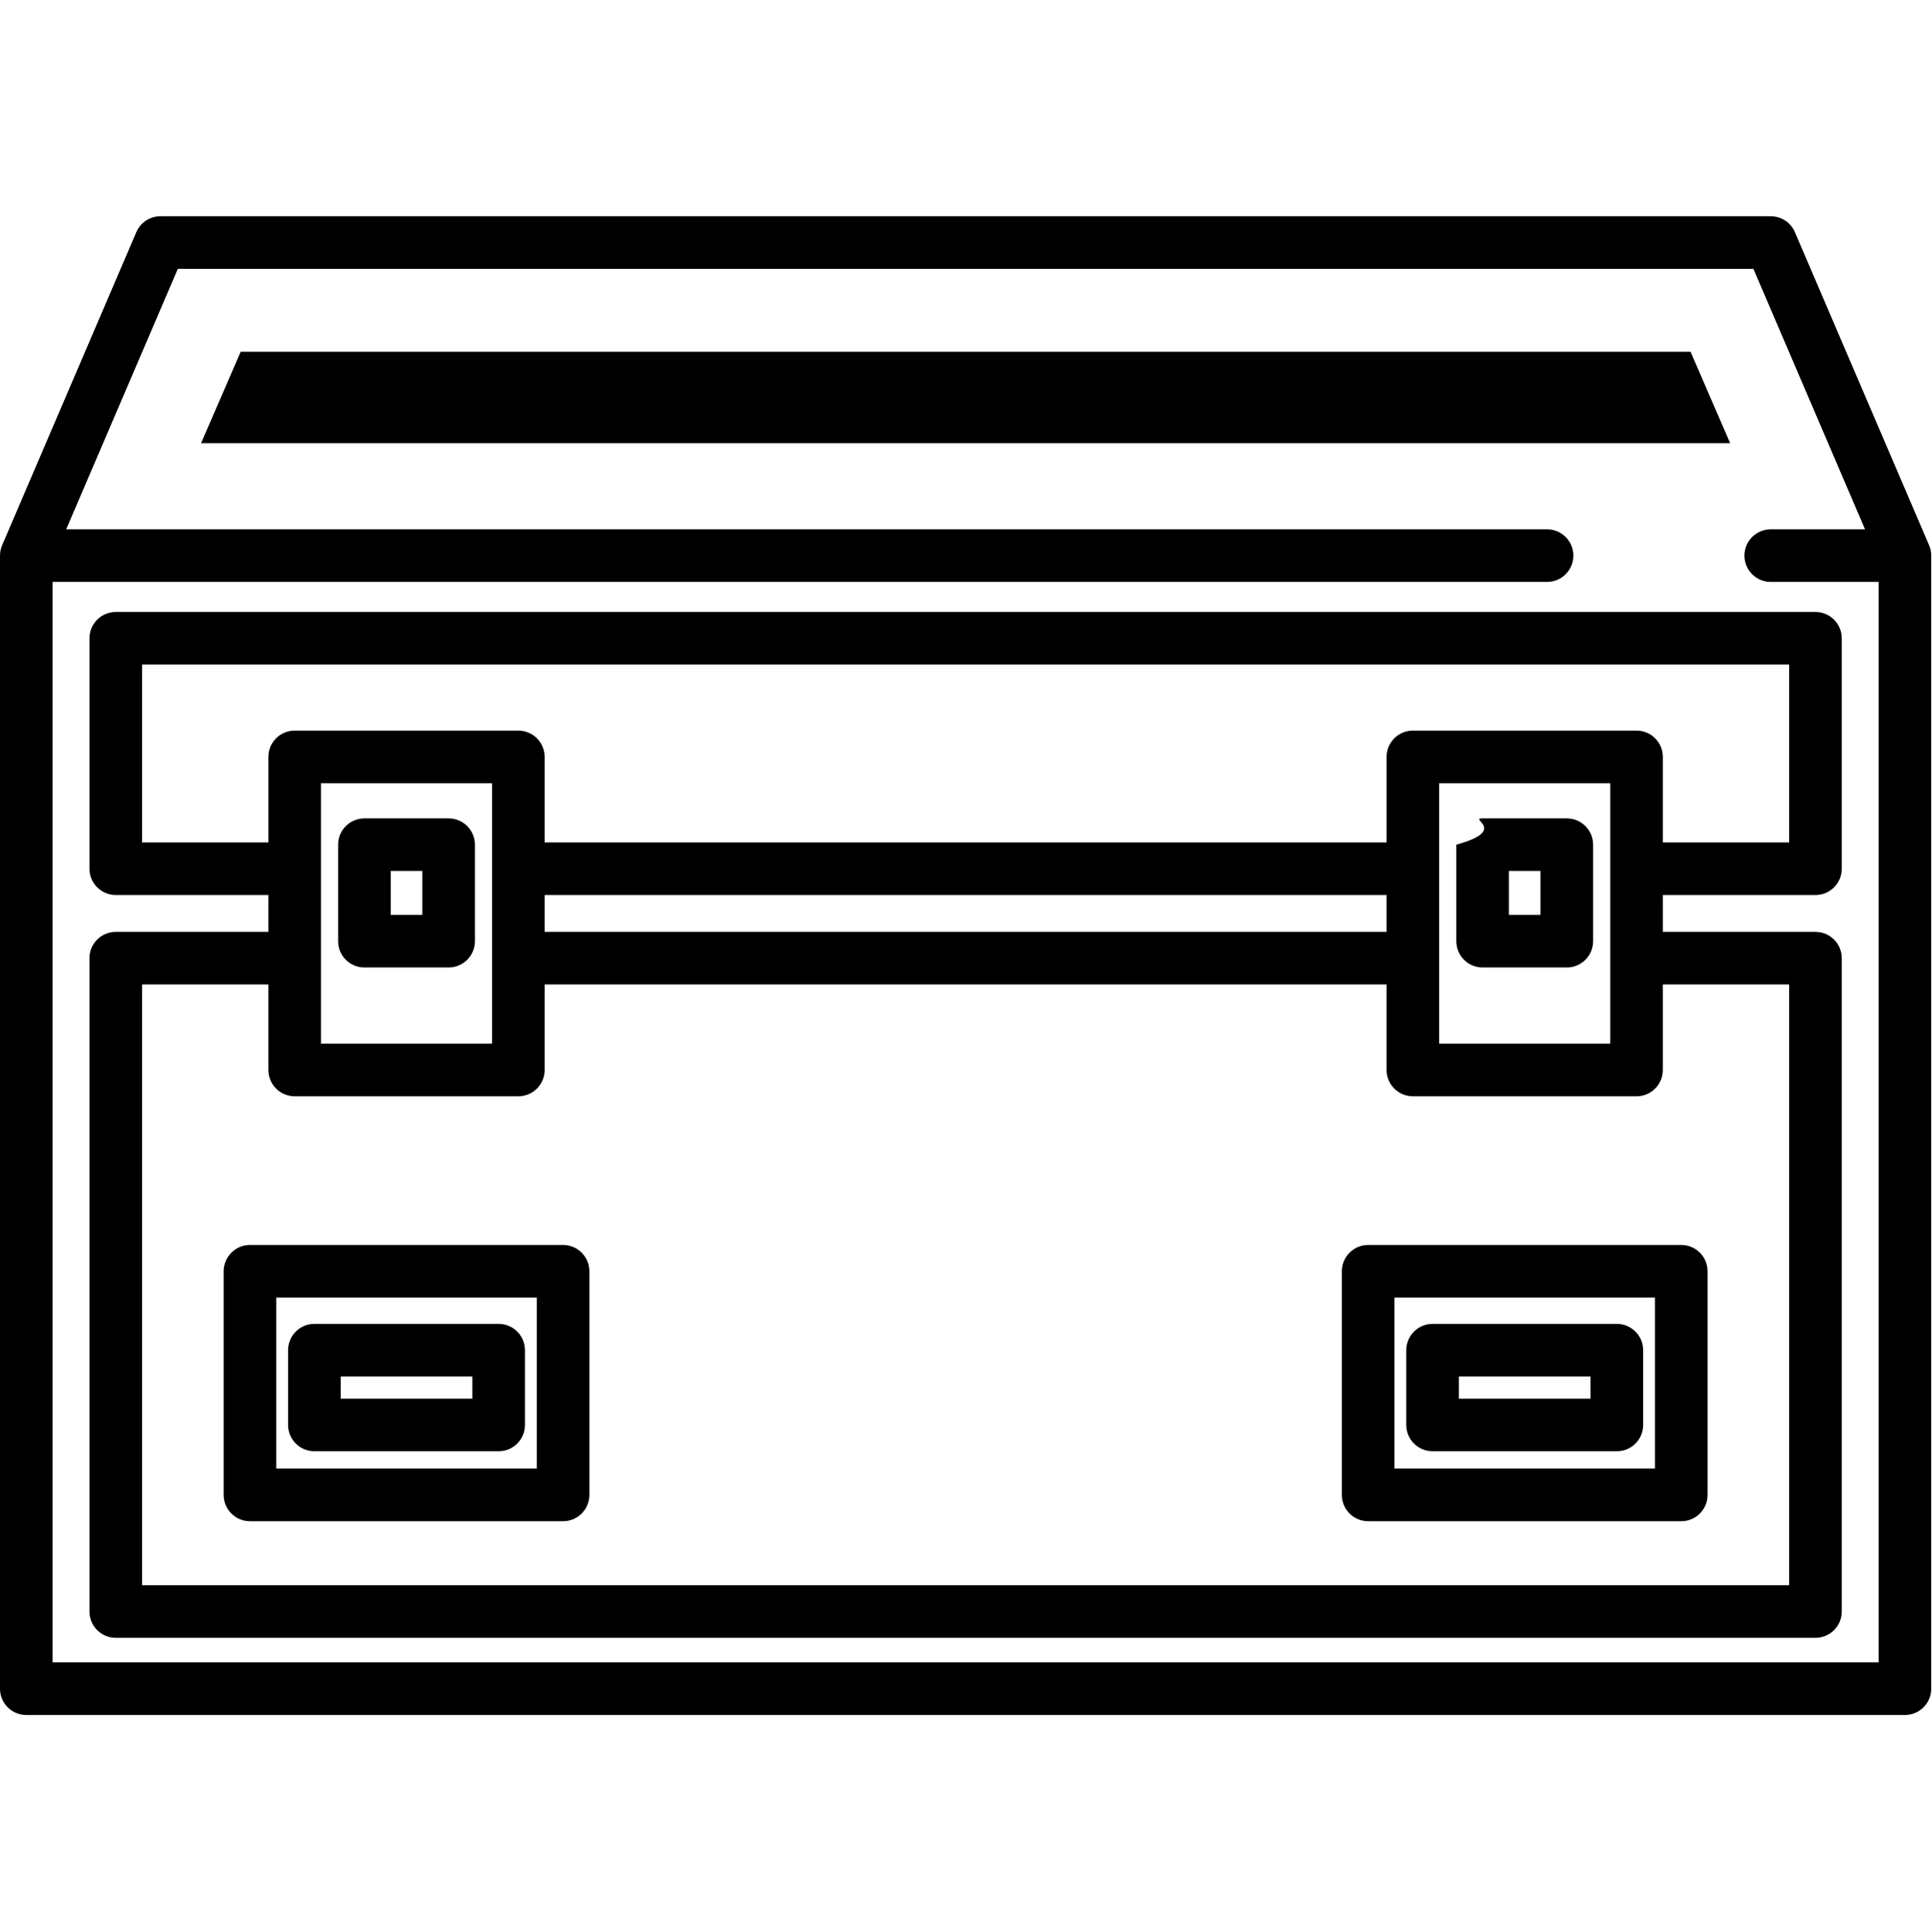
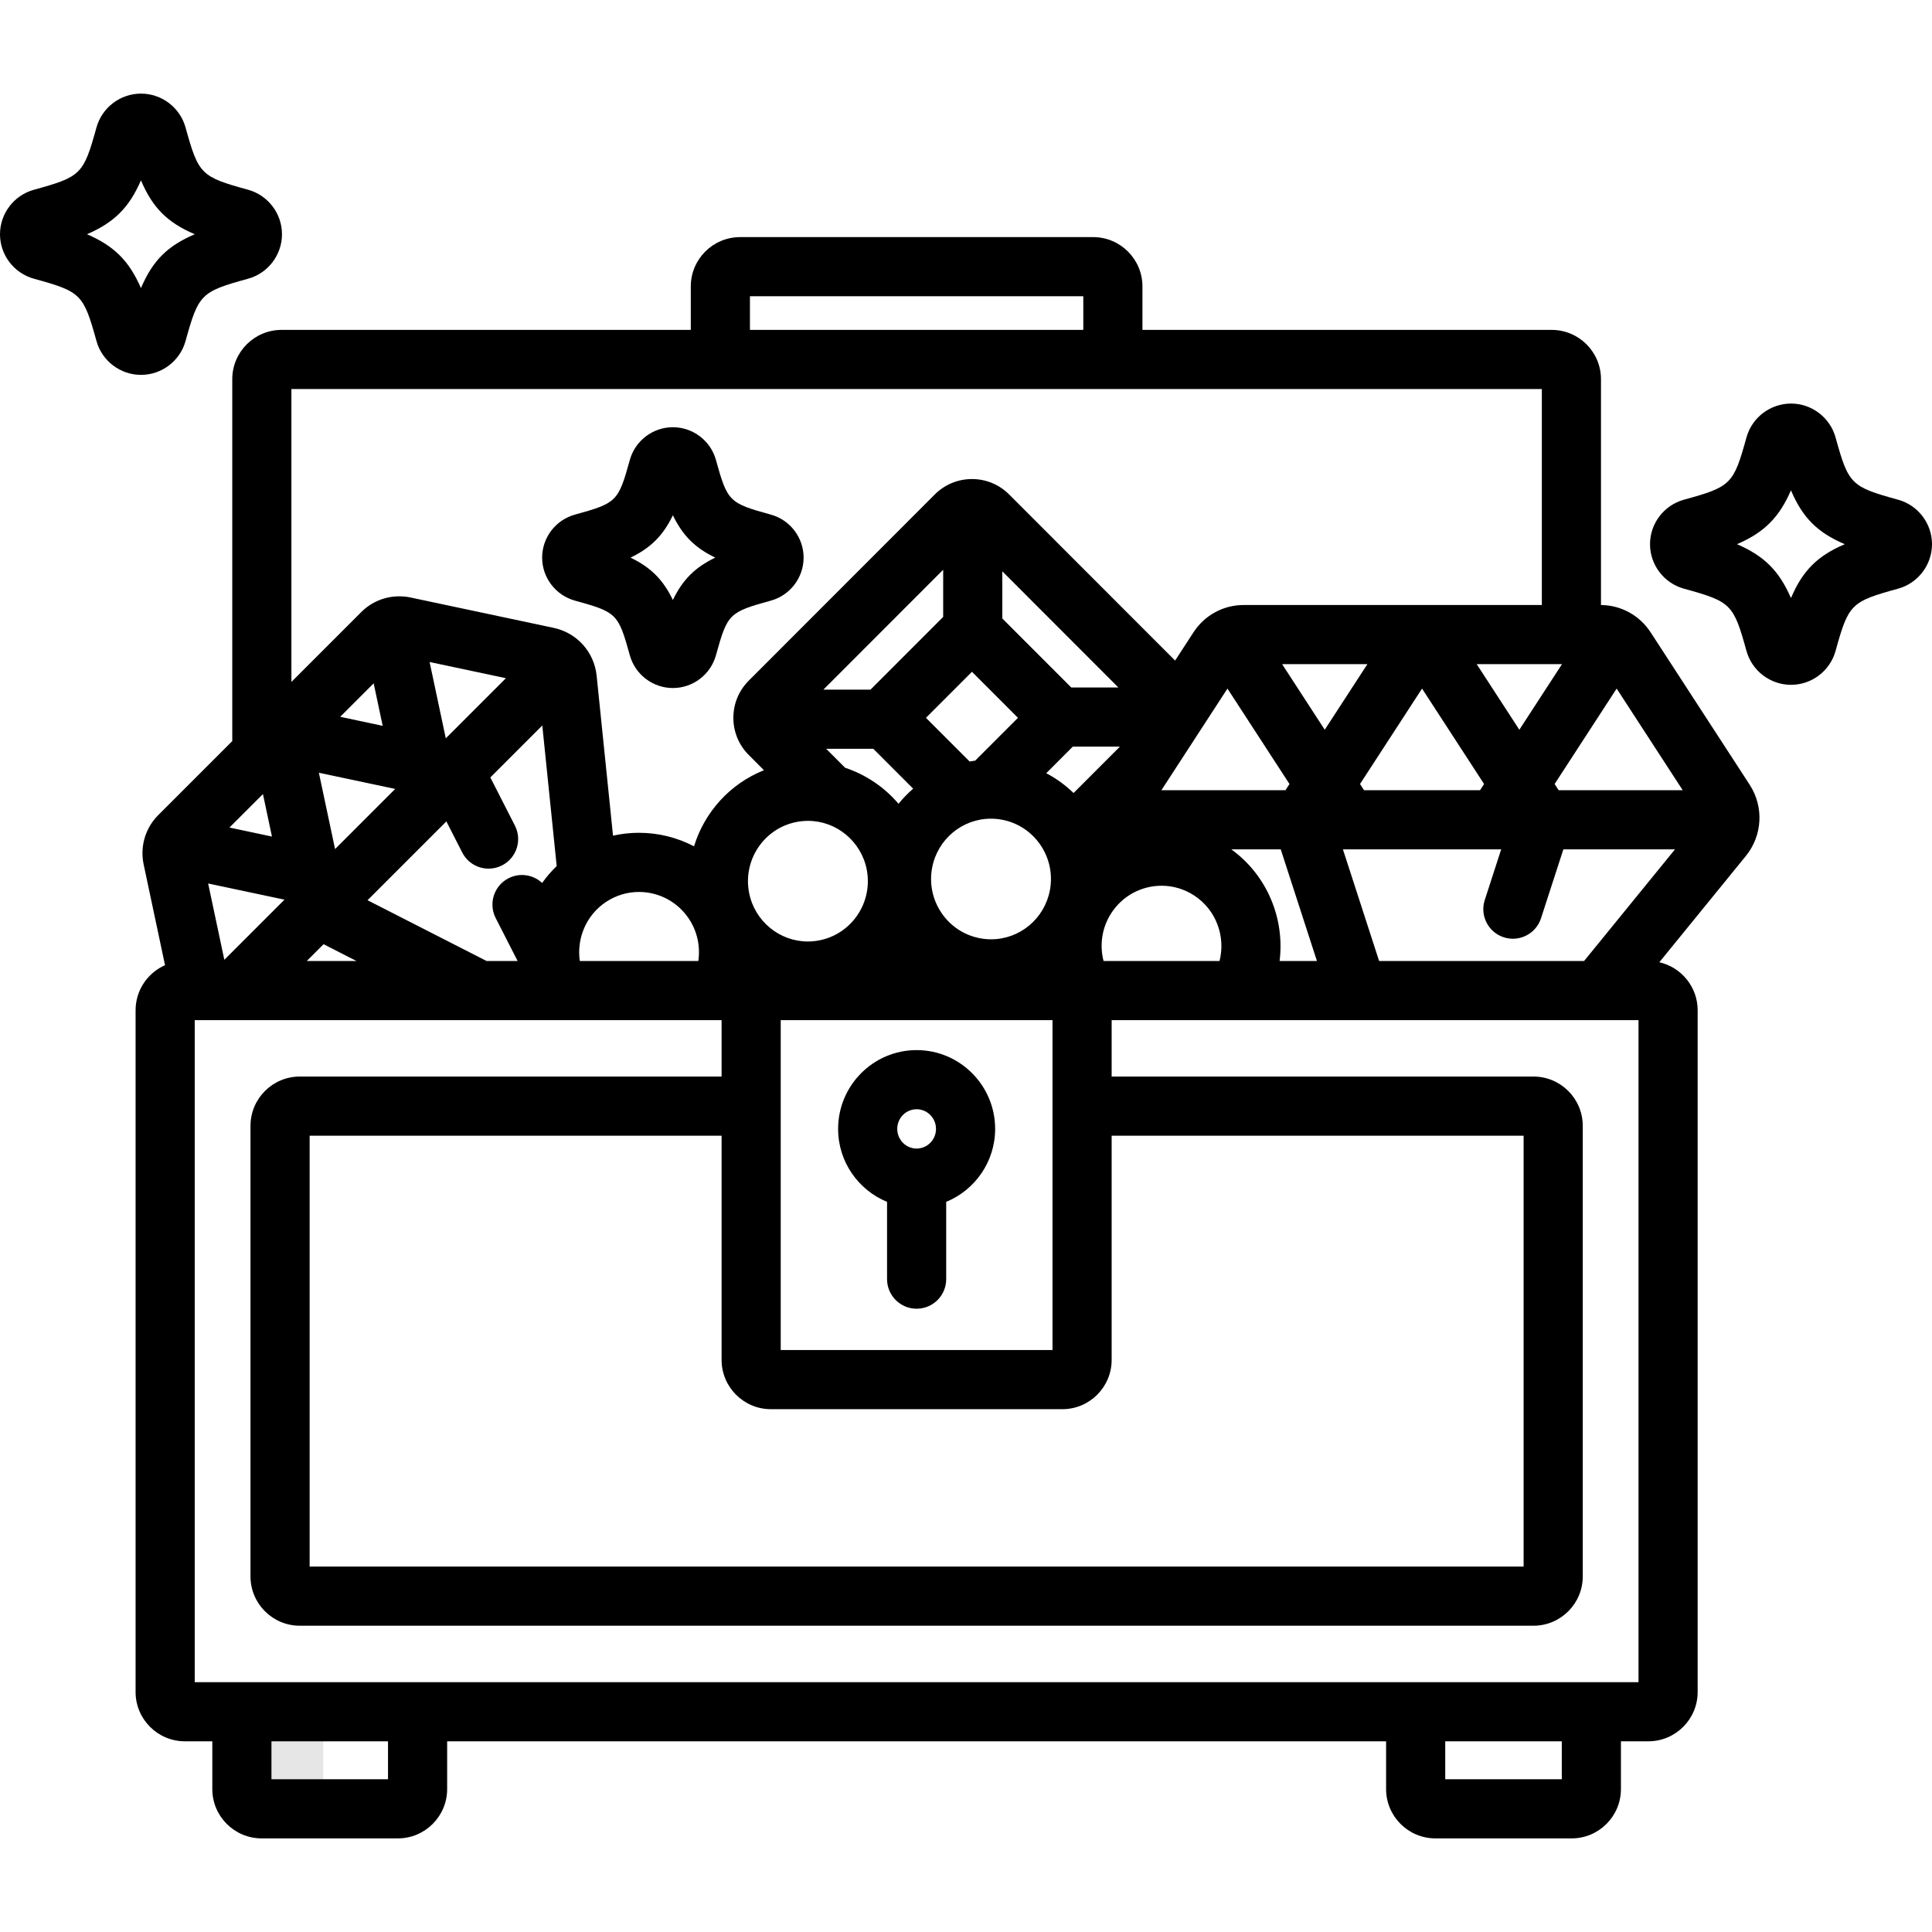
- <svg xmlns="http://www.w3.org/2000/svg" viewBox="0 0 550.752 550.752">
-   <path fill="currentColor" d="M550.601,156.944c-0.103-0.504-0.258-0.989-0.457-1.451l-38.266-89.287c-1.182-2.758-3.894-4.546-6.894-4.546H45.768c-3,0-5.712,1.788-6.894,4.546L0.608,155.495c-0.198,0.461-0.353,0.945-0.456,1.448C0.048,157.447,0,157.953,0,158.456v323.136c0,4.142,3.358,7.5,7.5,7.5h535.752c4.143,0,7.5-3.358,7.5-7.5V158.456C550.753,157.953,550.704,157.447,550.601,156.944z M535.752,474.092H15v-308.14h426.204c4.143,0,7.5-3.358,7.5-7.5s-3.357-7.5-7.5-7.5H18.874L50.713,76.66h449.325l31.84,74.292h-26.895c-4.143,0-7.5,3.358-7.5,7.5s3.357,7.5,7.5,7.5h30.769V474.092z M57.343,126.38l11.289-26.07H482.12l11.289,26.07H57.343z M160.572,355.048H71.28c-4.142,0-7.5,3.358-7.5,7.5v63.78c0,4.142,3.358,7.5,7.5,7.5h89.292c4.142,0,7.5-3.358,7.5-7.5v-63.78C168.072,358.406,164.714,355.048,160.572,355.048z M153.072,418.828H78.78v-48.78h74.292V418.828z M382.68,362.548v63.78c0,4.142,3.357,7.5,7.5,7.5h89.292c4.143,0,7.5-3.358,7.5-7.5v-63.78c0-4.142-3.357-7.5-7.5-7.5H390.18C386.038,355.048,382.68,358.406,382.68,362.548z M397.68,370.048h74.292v48.78H397.68V370.048z M25.512,182.024v65.72c0,4.142,3.358,7.5,7.5,7.5h43.524v10.512H33.012c-4.142,0-7.5,3.358-7.5,7.5v186.326c0,4.142,3.358,7.5,7.5,7.5H517.74c4.143,0,7.5-3.358,7.5-7.5V273.256c0-4.142-3.357-7.5-7.5-7.5h-43.523v-10.512h43.523c4.143,0,7.5-3.358,7.5-7.5v-65.72c0-4.142-3.357-7.5-7.5-7.5H33.012C28.87,174.524,25.512,177.881,25.512,182.024z M510.24,280.756v171.326H40.512V280.756h36.024v24.39c0,4.142,3.358,7.5,7.5,7.5h63.78c4.142,0,7.5-3.358,7.5-7.5v-24.39h240.12v24.39c0,4.142,3.357,7.5,7.5,7.5h63.78c4.143,0,7.5-3.358,7.5-7.5v-24.39H510.24z M459.216,247.725c0,0.007-0.001,0.013-0.001,0.019s0.001,0.013,0.001,0.019v25.473c0,0.006-0.001,0.013-0.001,0.019s0.001,0.013,0.001,0.019v24.371h-48.78v-24.371c0-0.006,0.001-0.013,0.001-0.019s-0.001-0.013-0.001-0.019v-49.883h48.78V247.725z M395.436,265.756h-240.12v-10.512h240.12V265.756z M140.316,247.734c0,0.003,0,0.006,0,0.01s0,0.006,0,0.01v49.892h-48.78v-74.292h48.78V247.734z M40.512,189.524H510.24v50.72h-36.023v-24.39c0-4.142-3.357-7.5-7.5-7.5h-63.78c-4.143,0-7.5,3.358-7.5,7.5v24.39h-240.12v-24.39c0-4.142-3.358-7.5-7.5-7.5h-63.78c-4.142,0-7.5,3.358-7.5,7.5v24.39H40.512V189.524z M461.102,377.558H408.55c-4.143,0-7.5,3.358-7.5,7.5v21.321c0,4.142,3.357,7.5,7.5,7.5h52.552c4.143,0,7.5-3.358,7.5-7.5v-21.321C468.602,380.916,465.245,377.558,461.102,377.558z M453.602,398.879H416.05v-6.321h37.552V398.879z M89.65,413.879h52.552c4.142,0,7.5-3.358,7.5-7.5v-21.321c0-4.142-3.358-7.5-7.5-7.5H89.65c-4.142,0-7.5,3.358-7.5,7.5v21.321C82.15,410.521,85.508,413.879,89.65,413.879z M97.15,392.558h37.552v6.321H97.15V392.558z M422.823,275.911h24.007c4.143,0,7.5-3.358,7.5-7.5v-27.524c0-4.142-3.357-7.5-7.5-7.5h-24.007c-4.143,0,7.5,3.358-7.5,7.5v27.524C415.323,272.553,418.68,275.911,422.823,275.911z M430.323,248.387h9.007v12.524h-9.007V248.387z M103.922,275.911h24.007c4.142,0,7.5-3.358,7.5-7.5v-27.524c0-4.142-3.358-7.5-7.5-7.5h-24.007c-4.142,0-7.5,3.358-7.5,7.5v27.524C96.422,272.553,99.78,275.911,103.922,275.911z M111.422,248.387h9.007v12.524h-9.007V248.387z" />
+ <svg xmlns="http://www.w3.org/2000/svg" viewBox="0 0 512 512" fill="currentColor">
+   <path d="M503.011,132.427c-12.504-3.44-13.125-4.057-16.571-16.513c-1.464-5.279-6.317-8.966-11.801-8.966c-5.488,0-10.34,3.689-11.802,8.968c-3.449,12.452-4.068,13.07-16.572,16.51c-5.296,1.459-8.995,6.307-8.995,11.791c0,5.48,3.697,10.329,8.996,11.791c12.503,3.44,13.123,4.057,16.571,16.509c1.463,5.281,6.316,8.968,11.802,8.968c5.483,0,10.335-3.686,11.802-8.97c3.446-12.452,4.066-13.069,16.577-16.51c5.288-1.461,8.982-6.308,8.982-11.789C512,138.735,508.305,133.887,503.011,132.427z M474.622,158.497c-3.107-7.191-7.102-11.18-14.303-14.28c7.201-3.099,11.196-7.09,14.303-14.281c3.087,7.261,7.013,11.196,14.26,14.282C481.634,147.303,477.707,151.239,474.622,158.497z" />
+   <path d="M65.742,50.285c-12.503-3.44-13.123-4.056-16.572-16.511c-1.464-5.279-6.316-8.966-11.8-8.966c-5.485,0-10.339,3.687-11.803,8.968C22.119,46.227,21.5,46.844,8.994,50.285C3.699,51.744,0,56.593,0,62.076c0,5.479,3.697,10.327,8.996,11.79c12.503,3.441,13.123,4.058,16.571,16.515c1.465,5.279,6.318,8.965,11.802,8.965c5.484,0,10.335-3.686,11.802-8.969c3.448-12.453,4.069-13.071,16.578-16.513c5.288-1.461,8.981-6.308,8.981-11.787C74.73,56.592,71.035,51.743,65.742,50.285z M37.353,76.358c-3.108-7.193-7.102-11.182-14.304-14.283c7.202-3.099,11.197-7.089,14.304-14.281c3.088,7.262,7.012,11.197,14.26,14.282C44.364,65.162,40.44,69.097,37.353,76.358z" />
+   <path d="M204.274,136.375c-11.081-3.049-11.489-3.456-14.544-14.491c-1.416-5.102-6.107-8.666-11.408-8.666c-5.302,0-9.993,3.564-11.41,8.669c-3.054,11.03-3.462,11.436-14.539,14.487c-5.122,1.409-8.7,6.097-8.7,11.401c0,5.302,3.576,9.989,8.698,11.4c11.079,3.05,11.487,3.455,14.542,14.491c1.416,5.104,6.109,8.67,11.409,8.67c5.301,0,9.992-3.565,11.409-8.673c3.054-11.032,3.463-11.437,14.548-14.487c5.114-1.411,8.685-6.098,8.685-11.399C212.965,142.472,209.392,137.783,204.274,136.375z M178.322,159.004c-2.576-5.362-5.868-8.656-11.231-11.229c5.362-2.574,8.655-5.866,11.231-11.229c2.576,5.362,5.868,8.655,11.229,11.229C184.189,150.348,180.897,153.641,178.322,159.004z" />
+   <path d="M242.915,278.287c-11.473,0-20.807,9.369-20.807,20.883c-0.001,8.732,5.373,16.219,12.97,19.333v20.483c0,4.328,3.509,7.837,7.837,7.837c4.328,0,7.837-3.509,7.837-7.837v-20.483c7.597-3.114,12.971-10.6,12.971-19.333C263.723,287.654,254.388,278.287,242.915,278.287z M242.915,304.379c-2.831,0-5.134-2.336-5.134-5.209c-0.001-2.872,2.303-5.21,5.134-5.21s5.135,2.337,5.135,5.21C248.049,302.042,245.745,304.379,242.915,304.379z" />
+   <path d="M463.669,207.941l-26.24-40.374c-2.922-4.49-7.83-7.183-13.152-7.229v-59.851c0-7.203-5.859-13.061-13.061-13.061H302.759V75.898c0-7.202-5.859-13.061-13.061-13.061H196.13c-7.203,0-13.061,5.859-13.061,13.061v11.528H74.614c-7.202,0-13.061,5.859-13.061,13.061v95.91l-19.62,19.62c-3.429,3.427-4.872,8.317-3.861,13.081l5.661,26.686c-4.588,2.028-7.801,6.616-7.801,11.946v180.672c0,7.202,5.859,13.061,13.061,13.061h7.271v12.667c0,7.202,5.859,13.061,13.061,13.061h36.114c7.202,0,13.061-5.859,13.061-13.061v-12.667h248.831v12.667c0,7.202,5.859,13.061,13.061,13.061h36.112c7.202,0,13.061-5.859,13.061-13.061v-12.667h7.271c7.203,0,13.061-5.859,13.061-13.061V267.731c0-6.203-4.35-11.399-10.157-12.725l22.92-28.148C467.085,221.422,467.49,213.82,463.669,207.941z M413.943,176.008l-11.301,17.384l-11.299-17.384H413.943z M326.316,225.089h13.094l9.59,29.58h-9.891C340.496,243.508,335.873,232.025,326.316,225.089z M204.29,373.449h77.249c7.203,0,13.061-5.859,13.061-13.061V300.97h109.173v114.191H82.056V300.97h109.172v59.417C191.229,367.59,197.088,373.449,204.29,373.449z M278.926,270.343v87.433h-72.025v-87.433H278.926z M223.963,203.46l-5.024-5.028h12.489l10.569,10.576c-1.403,1.218-2.705,2.554-3.879,4.005C234.379,208.621,229.48,205.294,223.963,203.46z M247.021,229.973c1.417-7.541,7.971-13.014,15.583-13.014c0.986,0,1.984,0.094,2.965,0.28c8.614,1.633,14.296,10.01,12.666,18.674c-1.416,7.539-7.968,13.011-15.577,13.011c-0.987,0-1.986-0.094-2.972-0.282C251.073,247.01,245.391,238.636,247.021,229.973z M277.265,204.906l6.994-7c0.016-0.016,0.028-0.032,0.043-0.048h12.494l-12.292,12.302C282.372,208.092,279.943,206.316,277.265,204.906z M283.889,182.185v-0.001l-18.265-18.279v-12.498l30.754,30.779H283.889z M269.772,190.23l-11.335,11.342c-0.498,0.066-0.993,0.141-1.484,0.231l-11.564-11.573l12.191-12.201L269.772,190.23z M249.951,163.495c-0.022,0.022-0.046,0.04-0.068,0.062l-18.971,18.987c-0.069,0.069-0.127,0.145-0.194,0.215h-12.511l31.744-31.77V163.495z M229.677,230.362c1.733,8.642-3.848,17.087-12.441,18.824c-1.043,0.211-2.103,0.318-3.154,0.318c-7.52,0-14.059-5.394-15.548-12.827c-1.734-8.642,3.847-17.086,12.443-18.823c1.044-0.211,2.104-0.318,3.155-0.318C221.649,217.536,228.187,222.93,229.677,230.362z M294.458,242.055c2.941-4.587,7.943-7.326,13.379-7.326c3.03,0,5.99,0.877,8.56,2.537c5.904,3.813,8.441,10.916,6.794,17.404h-30.74C291.388,250.512,291.966,245.944,294.458,242.055z M307.782,209.415l17.506-26.933l16.439,25.291l-1.067,1.643H307.782z M339.774,176.008h22.598l-11.3,17.385L339.774,176.008z M376.858,182.48l16.438,25.292l-1.069,1.645h-30.74l-1.069-1.644L376.858,182.48z M198.743,78.511h88.343v8.916h-88.343V78.511z M77.224,103.1h0.002h331.378v57.234h-79.028c-5.377,0-10.346,2.705-13.29,7.236l-4.868,7.49l-43.989-44.023c-2.629-2.633-6.126-4.083-9.848-4.083c-3.723,0-7.221,1.449-9.851,4.081l-49.307,49.348c-2.627,2.631-4.073,6.127-4.073,9.845c0,3.723,1.448,7.221,4.075,9.848l4.035,4.039c-9.037,3.596-15.772,11.138-18.535,20.165c-4.435-2.314-9.42-3.581-14.596-3.581c-2.328,0-4.63,0.257-6.872,0.76l-4.342-42.392c-0.644-6.275-5.223-11.37-11.396-12.678l-37.903-8.044c-0.98-0.207-1.982-0.312-2.982-0.312c-3.82,0-7.406,1.483-10.096,4.174l-18.515,18.514V103.1z M185.061,254.67h-31.408c-0.857-5.943,1.648-12.132,6.957-15.654c2.605-1.727,5.619-2.64,8.72-2.64c5.358,0,10.318,2.678,13.27,7.162C184.845,246.948,185.61,250.912,185.061,254.67z M131.358,243.285l5.811,11.384h-8.222L97.402,238.57l20.89-20.89l4.208,8.244c1.385,2.715,4.135,4.276,6.986,4.276c1.198,0,2.416-0.276,3.556-0.858c3.855-1.968,5.385-6.687,3.418-10.542l-6.517-12.77l13.771-13.771l3.816,37.255c-1.44,1.383-2.725,2.883-3.855,4.477c-2.343-2.181-5.883-2.789-8.898-1.25C130.92,234.709,129.391,239.43,131.358,243.285z M88.796,225.011l-4.292-20.227l20.227,4.29L88.796,225.011z M94.468,254.67H81.304l4.448-4.448L94.468,254.67z M90.156,189.96l8.87-8.87l2.389,11.259L90.156,189.96z M113.85,175.439l20.226,4.291l-15.936,15.936L113.85,175.439z M69.681,210.436l2.389,11.258l-11.259-2.389L69.681,210.436z M75.387,238.42l-15.935,15.936l-4.291-20.225L75.387,238.42z M102.827,471.52h-0.001H71.938v-10.055h30.889V471.52z M413.891,471.52h-30.887v-10.055h30.887V471.52z M434.224,445.791H51.605V270.343h139.623v14.954H79.444c-7.202,0-13.061,5.859-13.061,13.061v119.415c0,7.202,5.859,13.061,13.061,13.061h326.942c7.202,0,13.061-5.859,13.061-13.061V298.358c0-7.203-5.859-13.061-13.061-13.061H294.6v-14.954h139.624V445.791z M419.803,254.67h-54.325l-9.59-29.58h41.941l-4.354,13.429c-1.334,4.117,0.922,8.537,5.037,9.871c0.802,0.26,1.619,0.385,2.419,0.385c3.305,0,6.378-2.108,7.453-5.422l5.921-18.263h29.582L419.803,254.67z M413.059,209.415l-1.068-1.644l16.438-25.292l17.505,26.935H413.059z" />
+   <path opacity="0.1" d="M85.682,474.132v-20.504h-21.58v20.504c0,2.873,2.351,5.224,5.224,5.224h21.58C88.033,479.356,85.682,477.005,85.682,474.132z" />
</svg>
